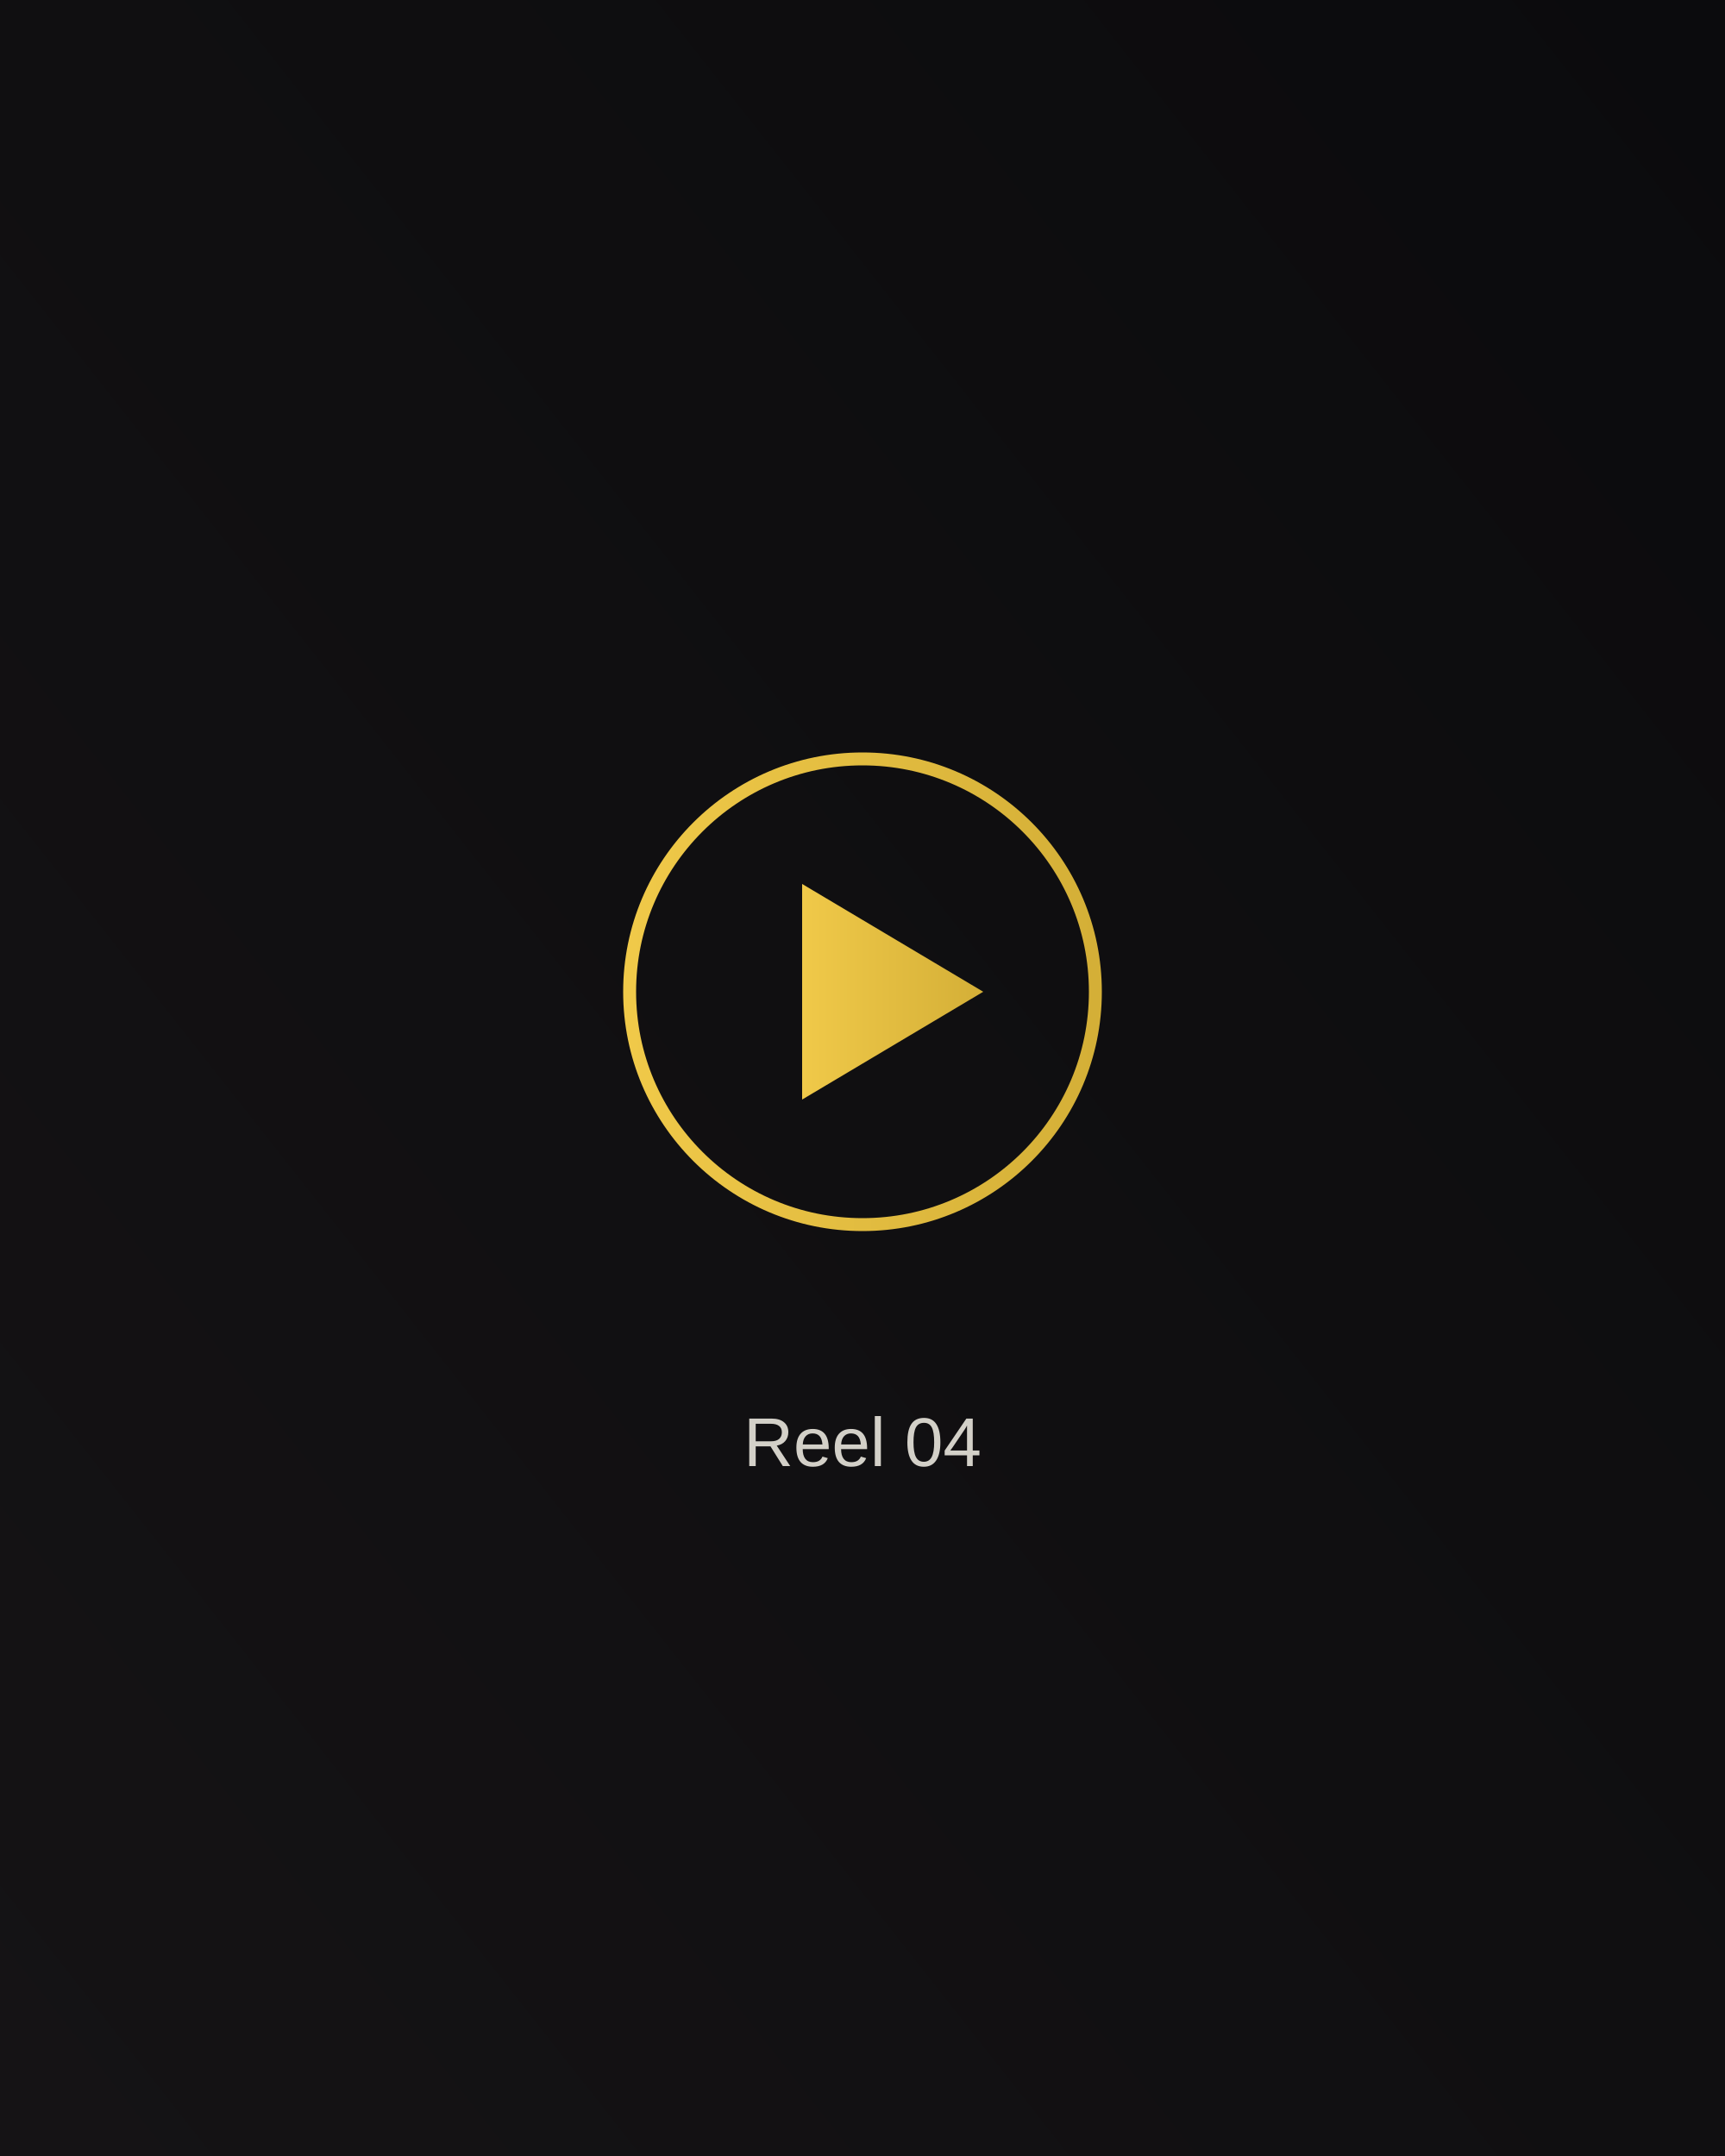
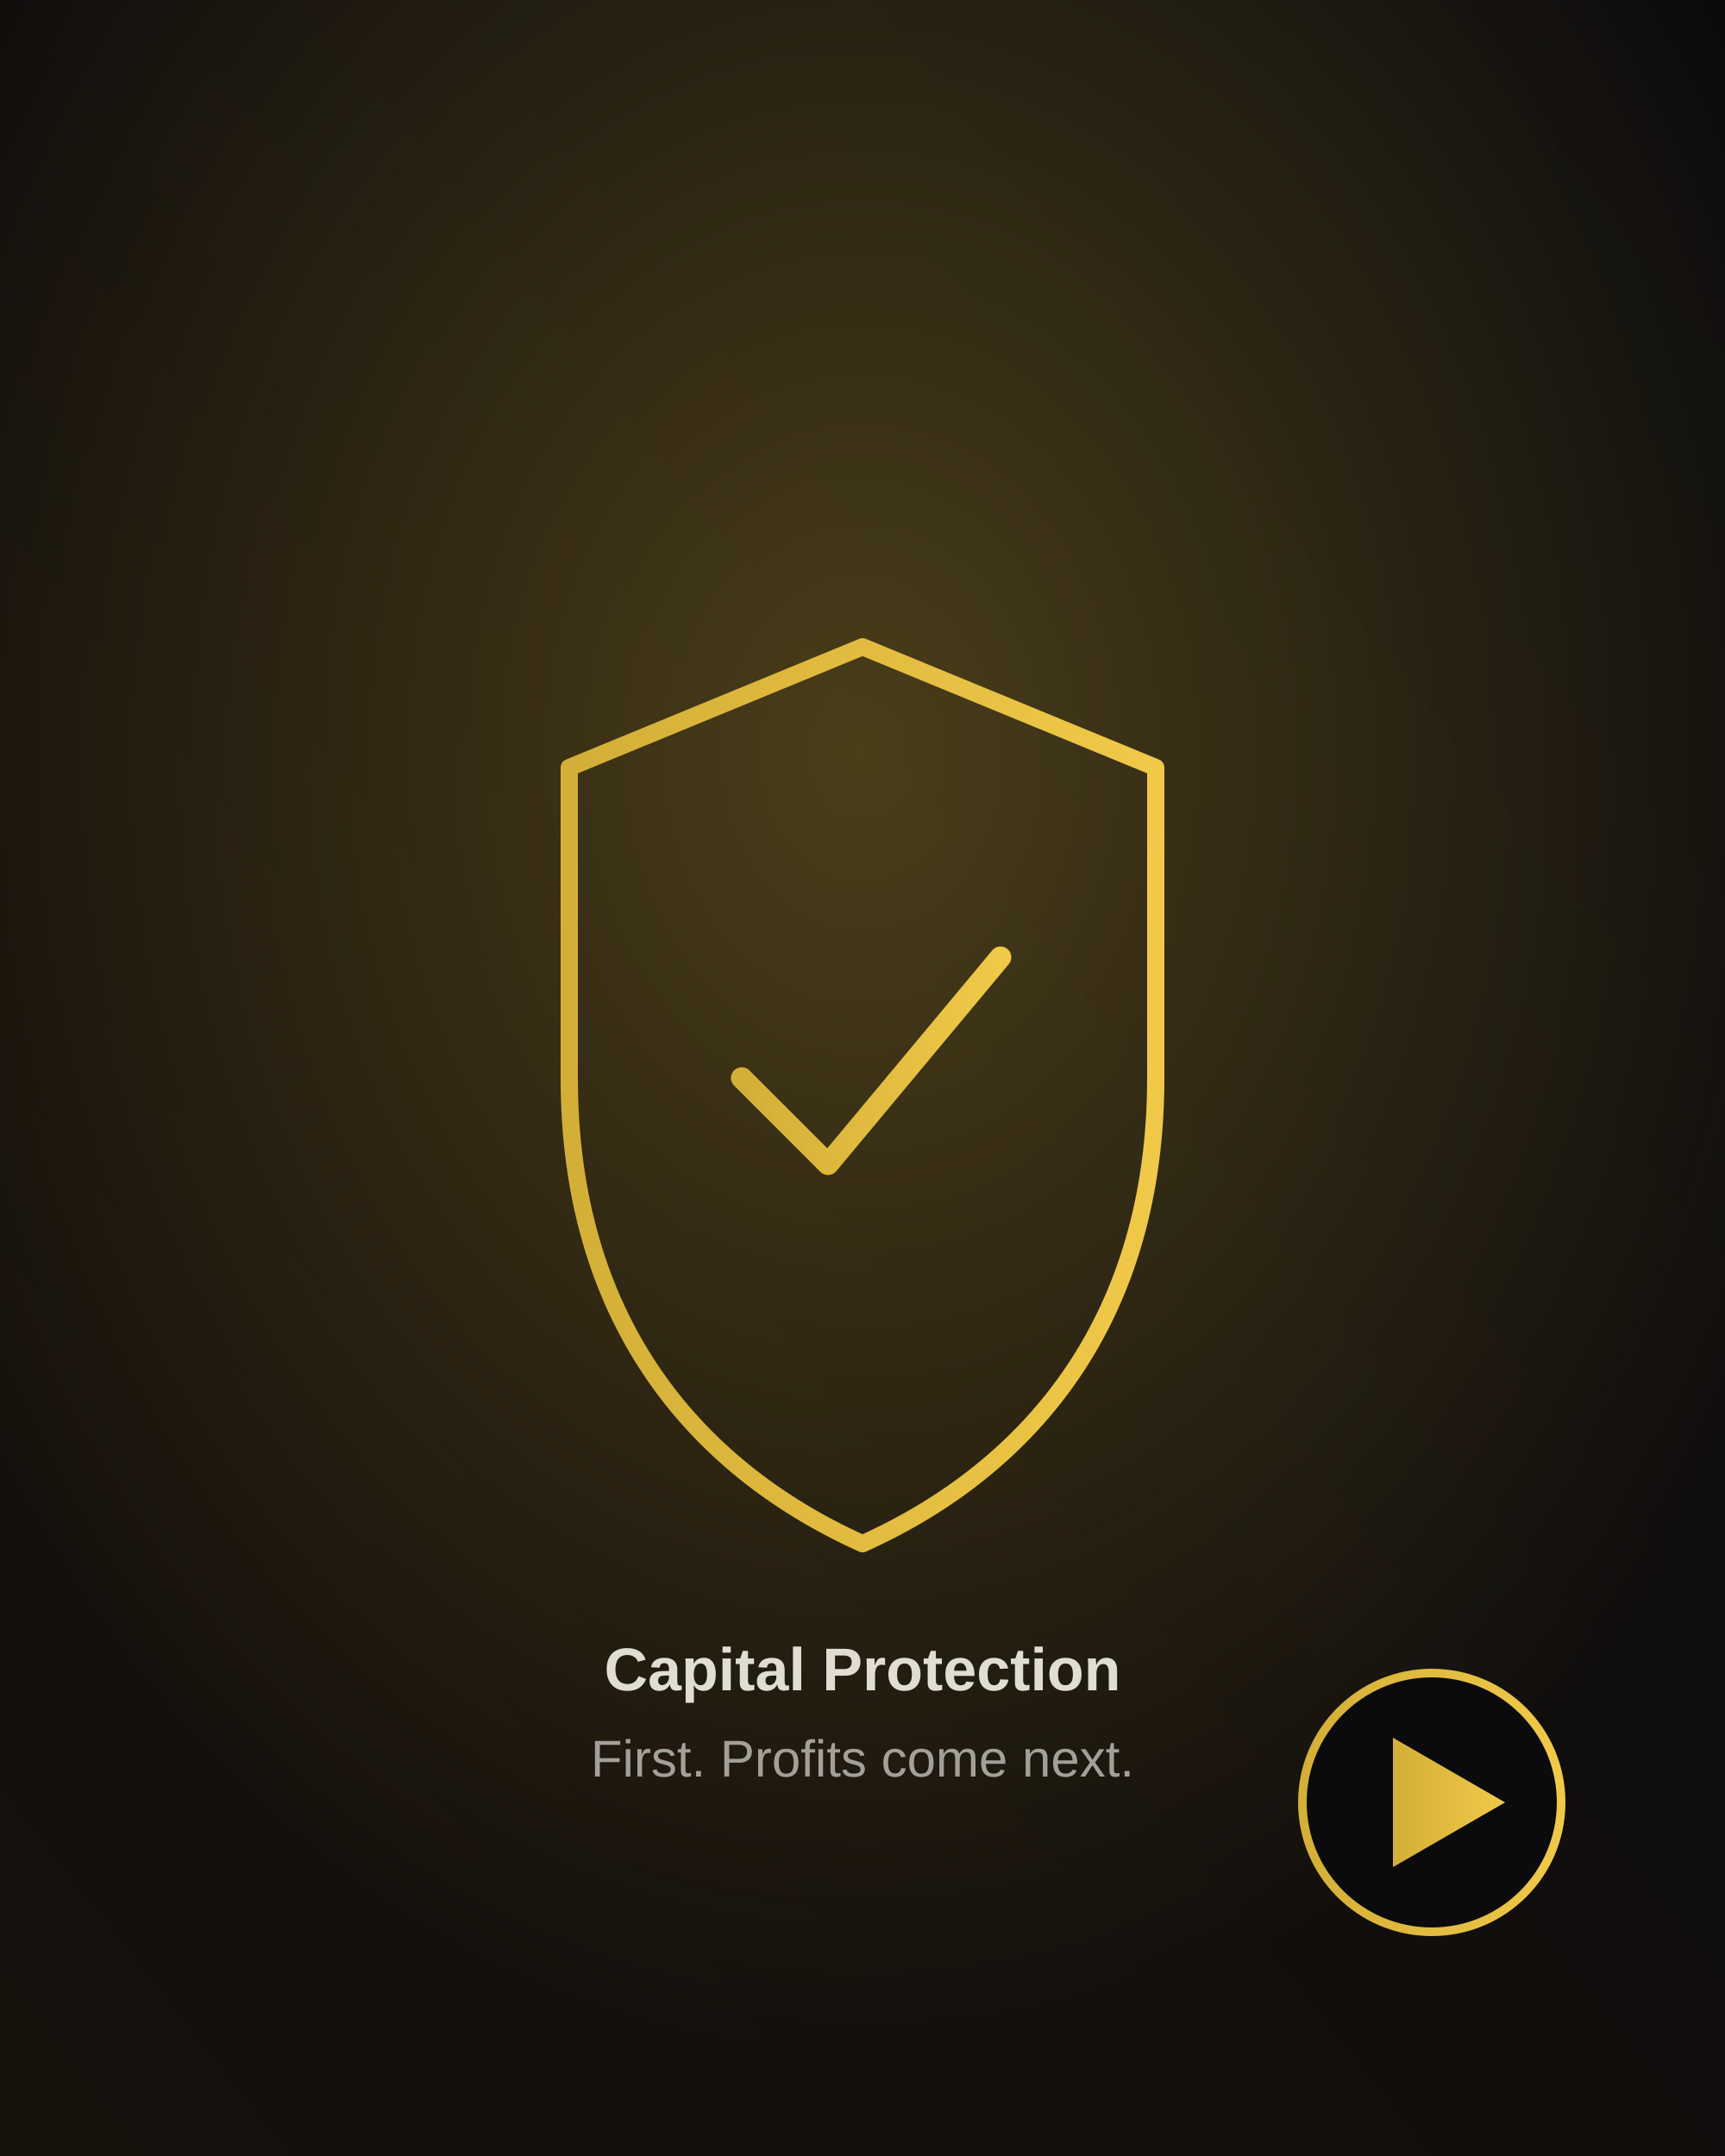
<svg xmlns="http://www.w3.org/2000/svg" viewBox="0 0 400 500" width="400" height="500">
  <defs>
-     <linearGradient id="g4" x1="1" y1="0" x2="0" y2="1">
+     <linearGradient id="bg4" x1="1" y1="0" x2="0" y2="1">
      <stop offset="0" stop-color="#0b0b0d" />
-       <stop offset="1" stop-color="#151315" />
+       <stop offset="1" stop-color="#17110c" />
    </linearGradient>
+     <radialGradient id="glowGold4" cx="0.5" cy="0.35" r="0.6">
+       <stop offset="0" stop-color="#d4af37" stop-opacity="0.3" />
+       <stop offset="1" stop-color="#d4af37" stop-opacity="0" />
+     </radialGradient>
    <linearGradient id="gold4" x1="0" y1="0" x2="1" y2="0">
-       <stop offset="0" stop-color="#f0c949" />
-       <stop offset="1" stop-color="#d4af37" />
+       <stop offset="0" stop-color="#d4af37" />
+       <stop offset="1" stop-color="#f0c949" />
    </linearGradient>
  </defs>
-   <rect width="400" height="500" fill="url(#g4)" />
-   <circle cx="200" cy="230" r="54" fill="none" stroke="url(#gold4)" stroke-width="3" />
-   <path d="M186 205 L186 255 L228 230 Z" fill="url(#gold4)" />
-   <text x="200" y="340" text-anchor="middle" fill="#f5f2e8" font-family="Arial, sans-serif" font-size="16" opacity="0.85">Reel 04</text>
+   <rect width="400" height="500" fill="url(#bg4)" />
+   <rect width="400" height="500" fill="url(#glowGold4)" />
+   <path d="M200 150 L268 178 L268 250 C268 305 240 340 200 358 C160 340 132 305 132 250 L132 178 Z" fill="none" stroke="url(#gold4)" stroke-width="4" stroke-linejoin="round" />
+   <path d="M172 250 L192 270 L232 222" fill="none" stroke="url(#gold4)" stroke-width="5" stroke-linecap="round" stroke-linejoin="round" />
+   <text x="200" y="392" text-anchor="middle" fill="#f5f2e8" font-family="Arial, sans-serif" font-size="14" font-weight="700" opacity="0.9">Capital Protection</text>
+   <text x="200" y="412" text-anchor="middle" fill="#a3a09a" font-family="Arial, sans-serif" font-size="12">First. Profits come next.</text>
+   <circle cx="332" cy="418" r="30" fill="#0b0b0d" stroke="url(#gold4)" stroke-width="2" />
+   <path d="M323 403 L323 433 L349 418 Z" fill="url(#gold4)" />
</svg>
